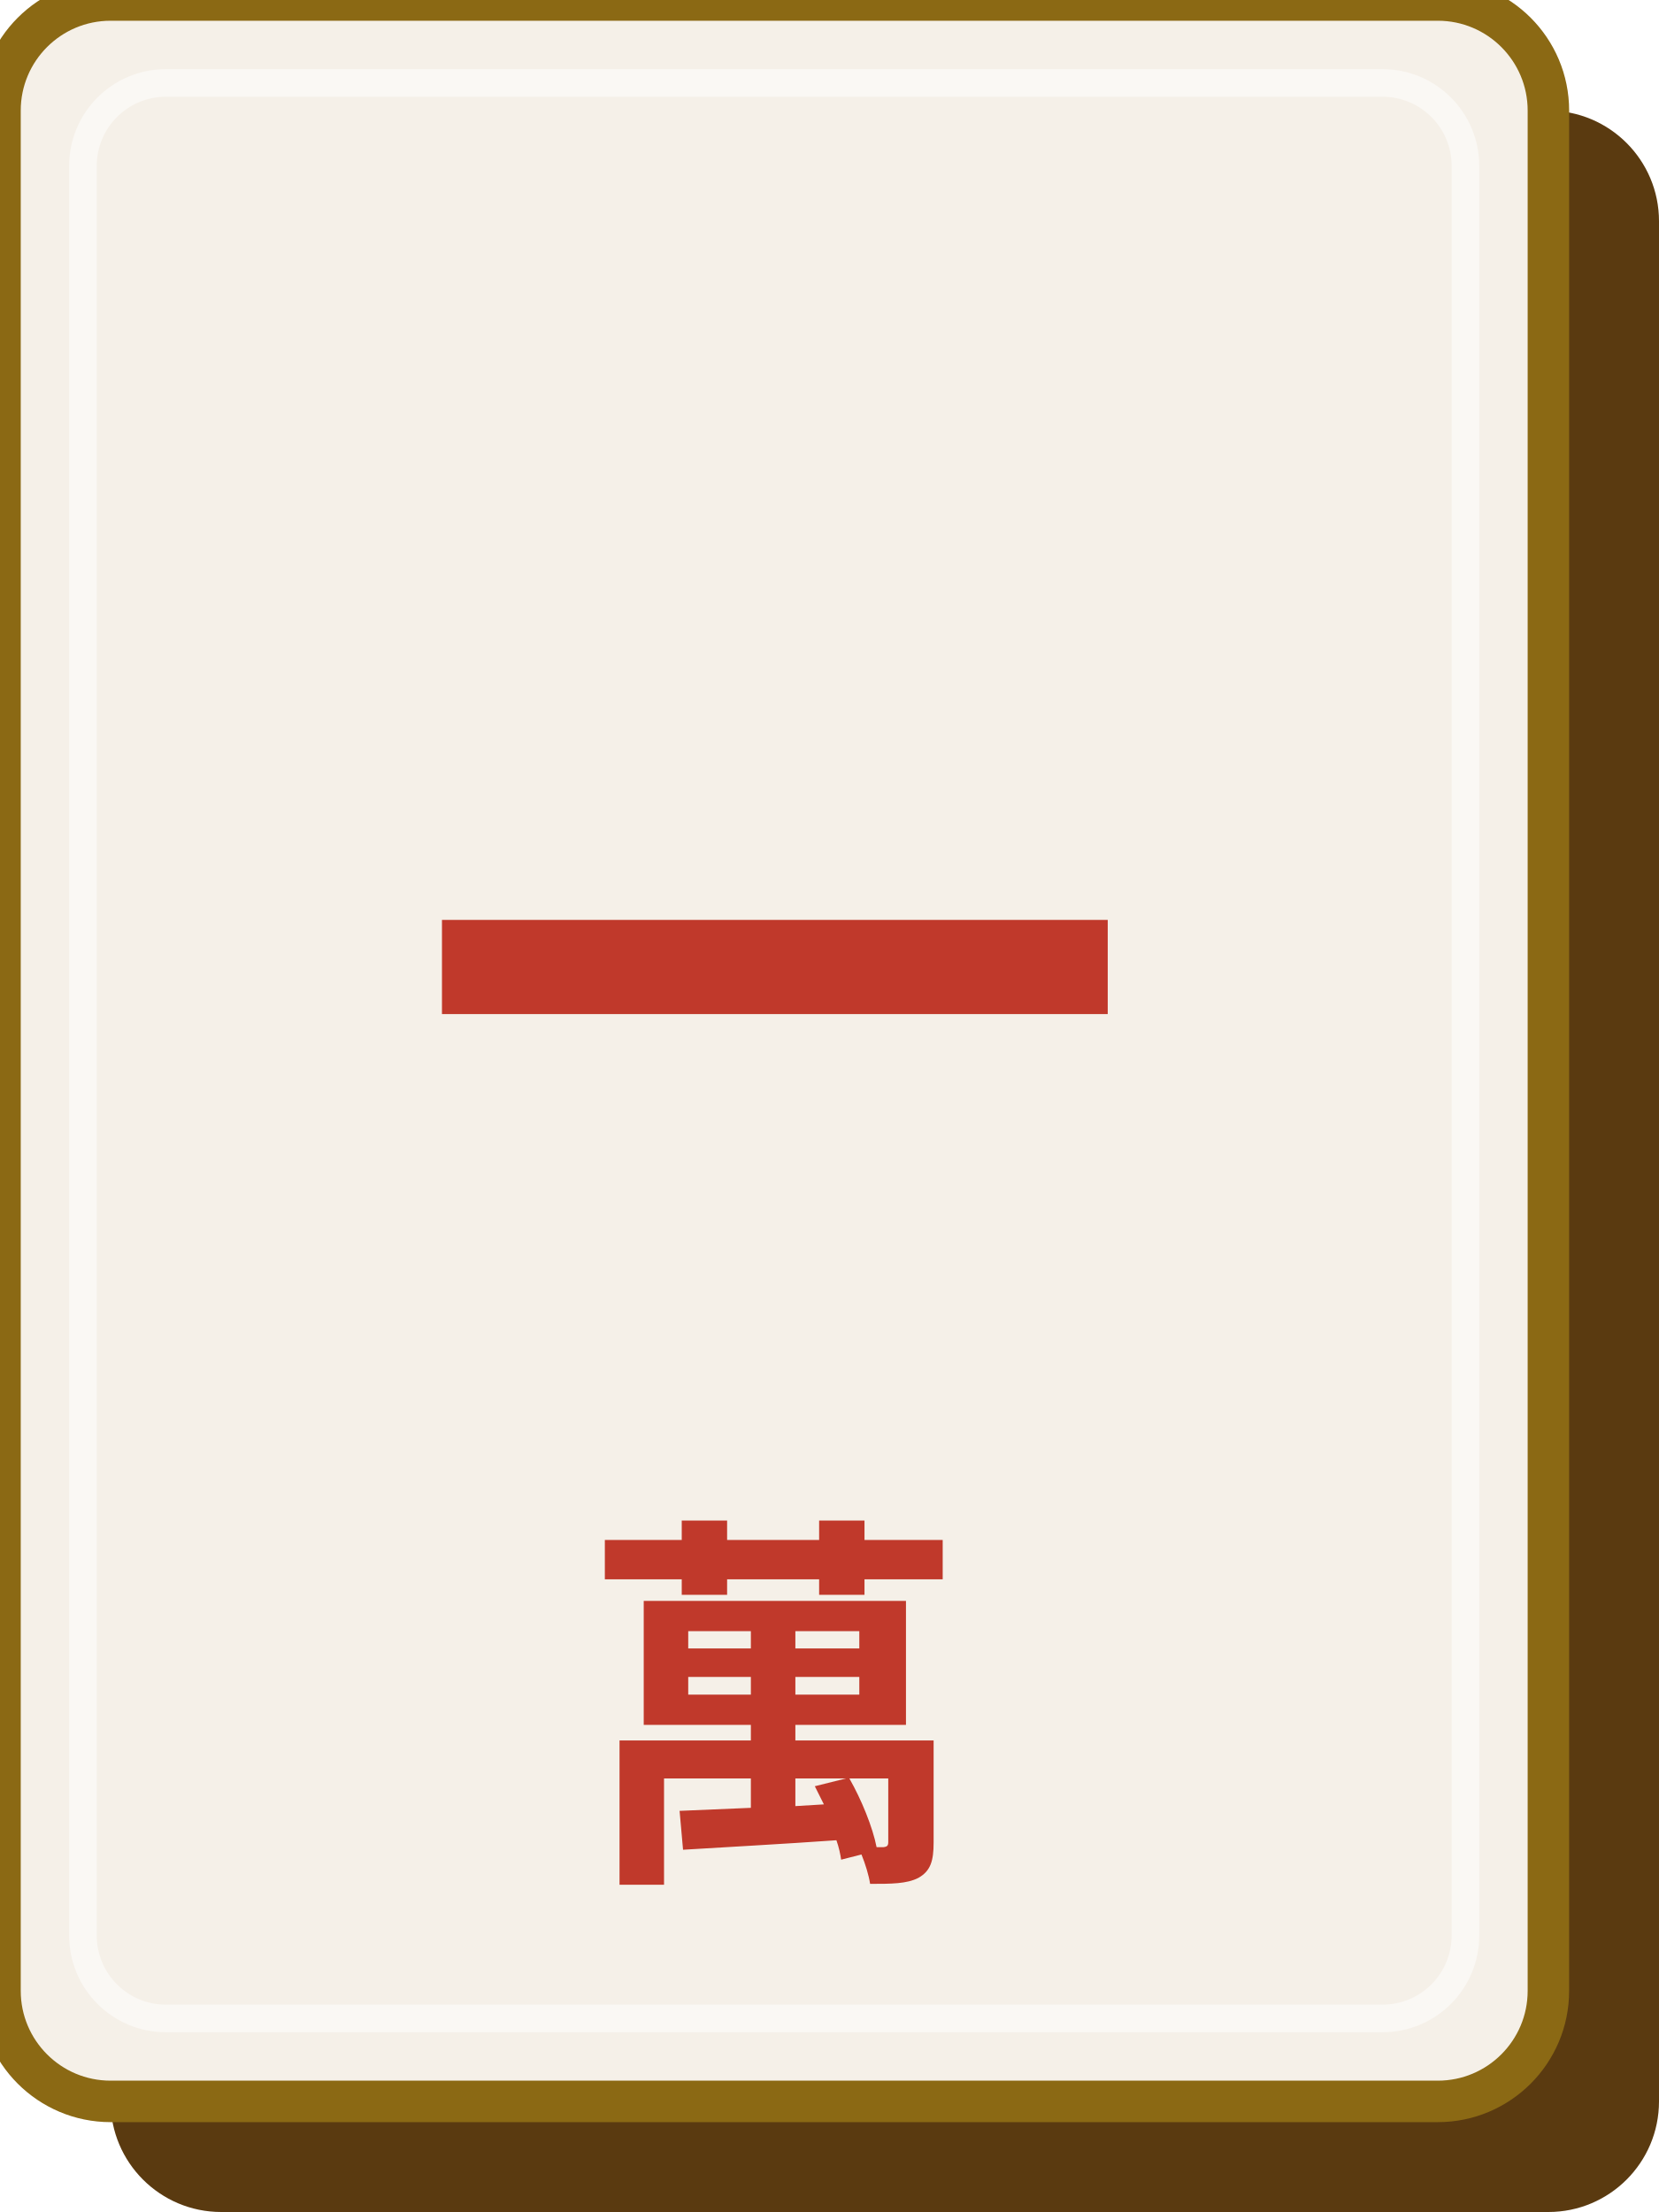
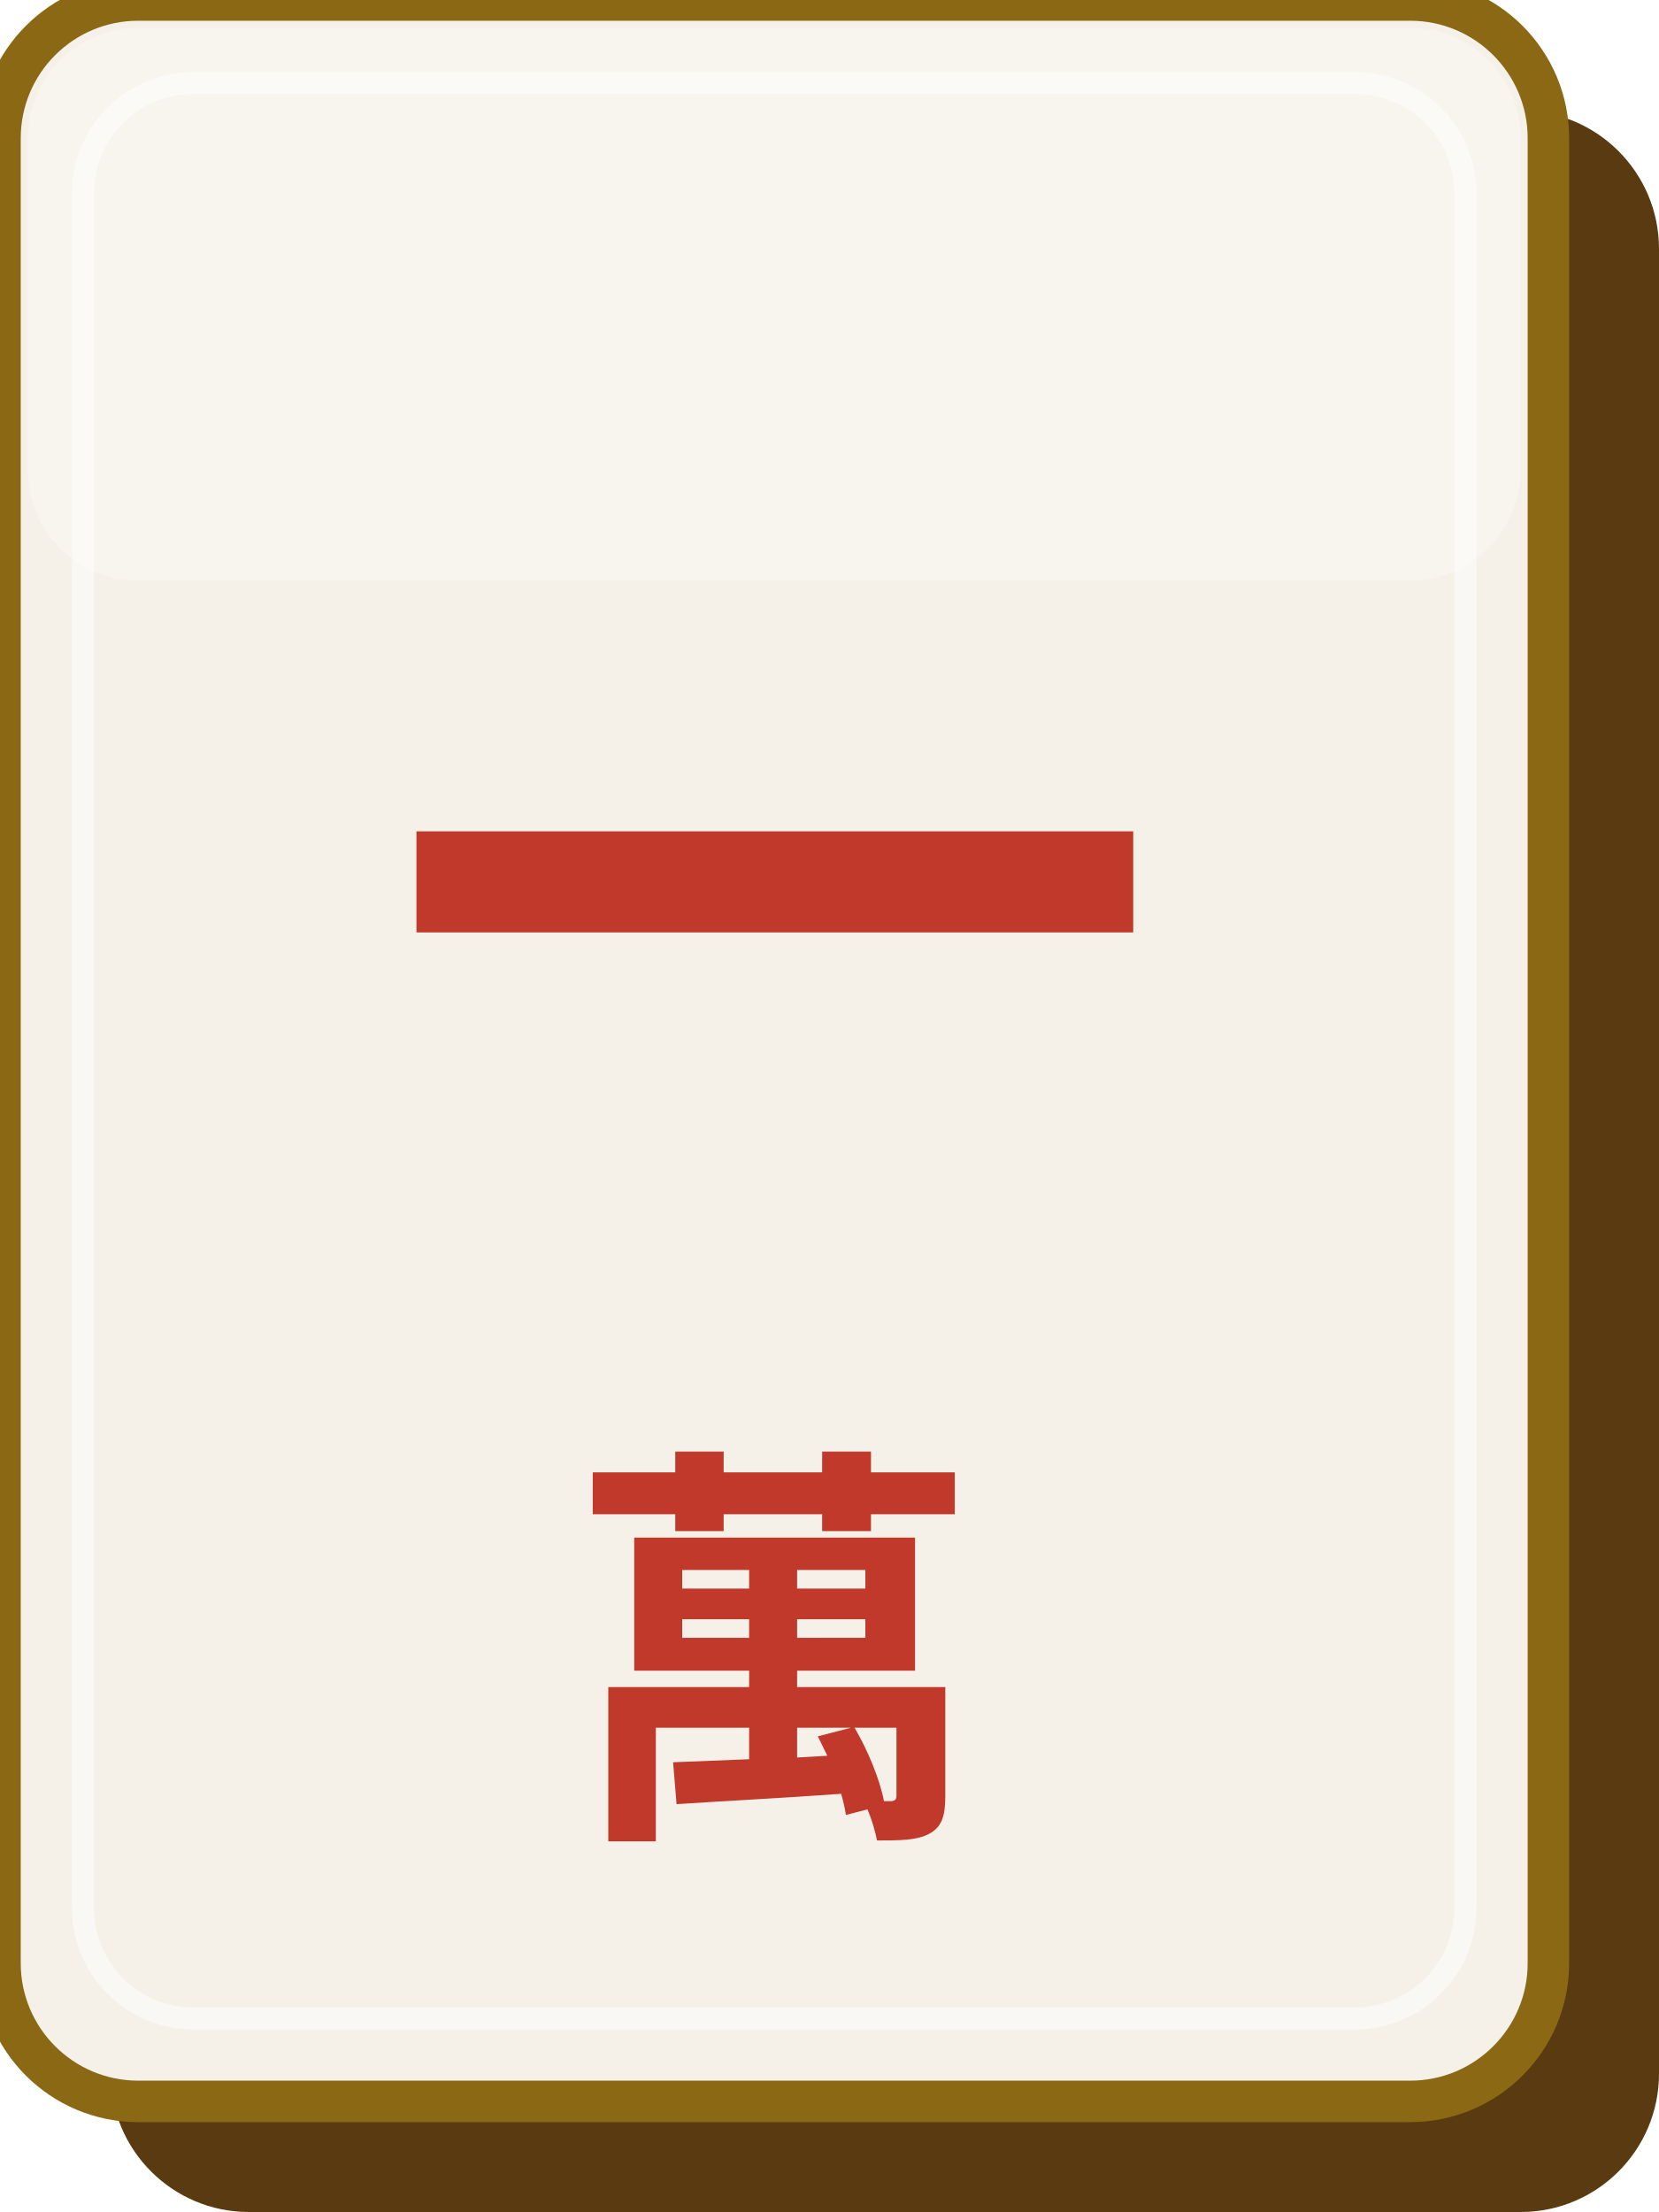
<svg xmlns="http://www.w3.org/2000/svg" viewBox="0 0 60 80" width="60" height="80">
-   <rect x="4" y="4" width="56" height="76" rx="4" ry="4" fill="#5a3a10" />
-   <rect x="0" y="0" width="56" height="76" rx="4" ry="4" fill="#f5f0e8" stroke="#8b6914" stroke-width="1.5" />
-   <rect x="3" y="3" width="50" height="70" rx="3" ry="3" fill="none" stroke="rgba(255,255,255,0.5)" stroke-width="1" />
-   <text x="28" y="36" font-family="serif" font-size="26" font-weight="bold" fill="#c0392b" text-anchor="middle" dominant-baseline="middle">一</text>
-   <text x="28" y="62" font-family="serif" font-size="14" font-weight="bold" fill="#c0392b" text-anchor="middle" dominant-baseline="middle">萬</text>
+   <rect x="4" y="4" width="56" height="76" rx="5" ry="5" fill="#5a3a10" />
+   <rect x="0" y="0" width="56" height="76" rx="5" ry="5" fill="#f5f0e8" stroke="#8b6914" stroke-width="1.5" />
+   <rect x="1" y="1" width="54" height="20" rx="4" ry="4" fill="rgba(255,255,255,0.25)" />
+   <rect x="3" y="3" width="50" height="70" rx="4" ry="4" fill="none" stroke="rgba(255,255,255,0.5)" stroke-width="0.8" />
+   <text x="28" y="33" font-family="serif" font-size="28" font-weight="bold" fill="#c0392b" text-anchor="middle" dominant-baseline="middle">一</text>
+   <text x="28" y="60" font-family="serif" font-size="15" font-weight="bold" fill="#c0392b" text-anchor="middle" dominant-baseline="middle">萬</text>
</svg>
